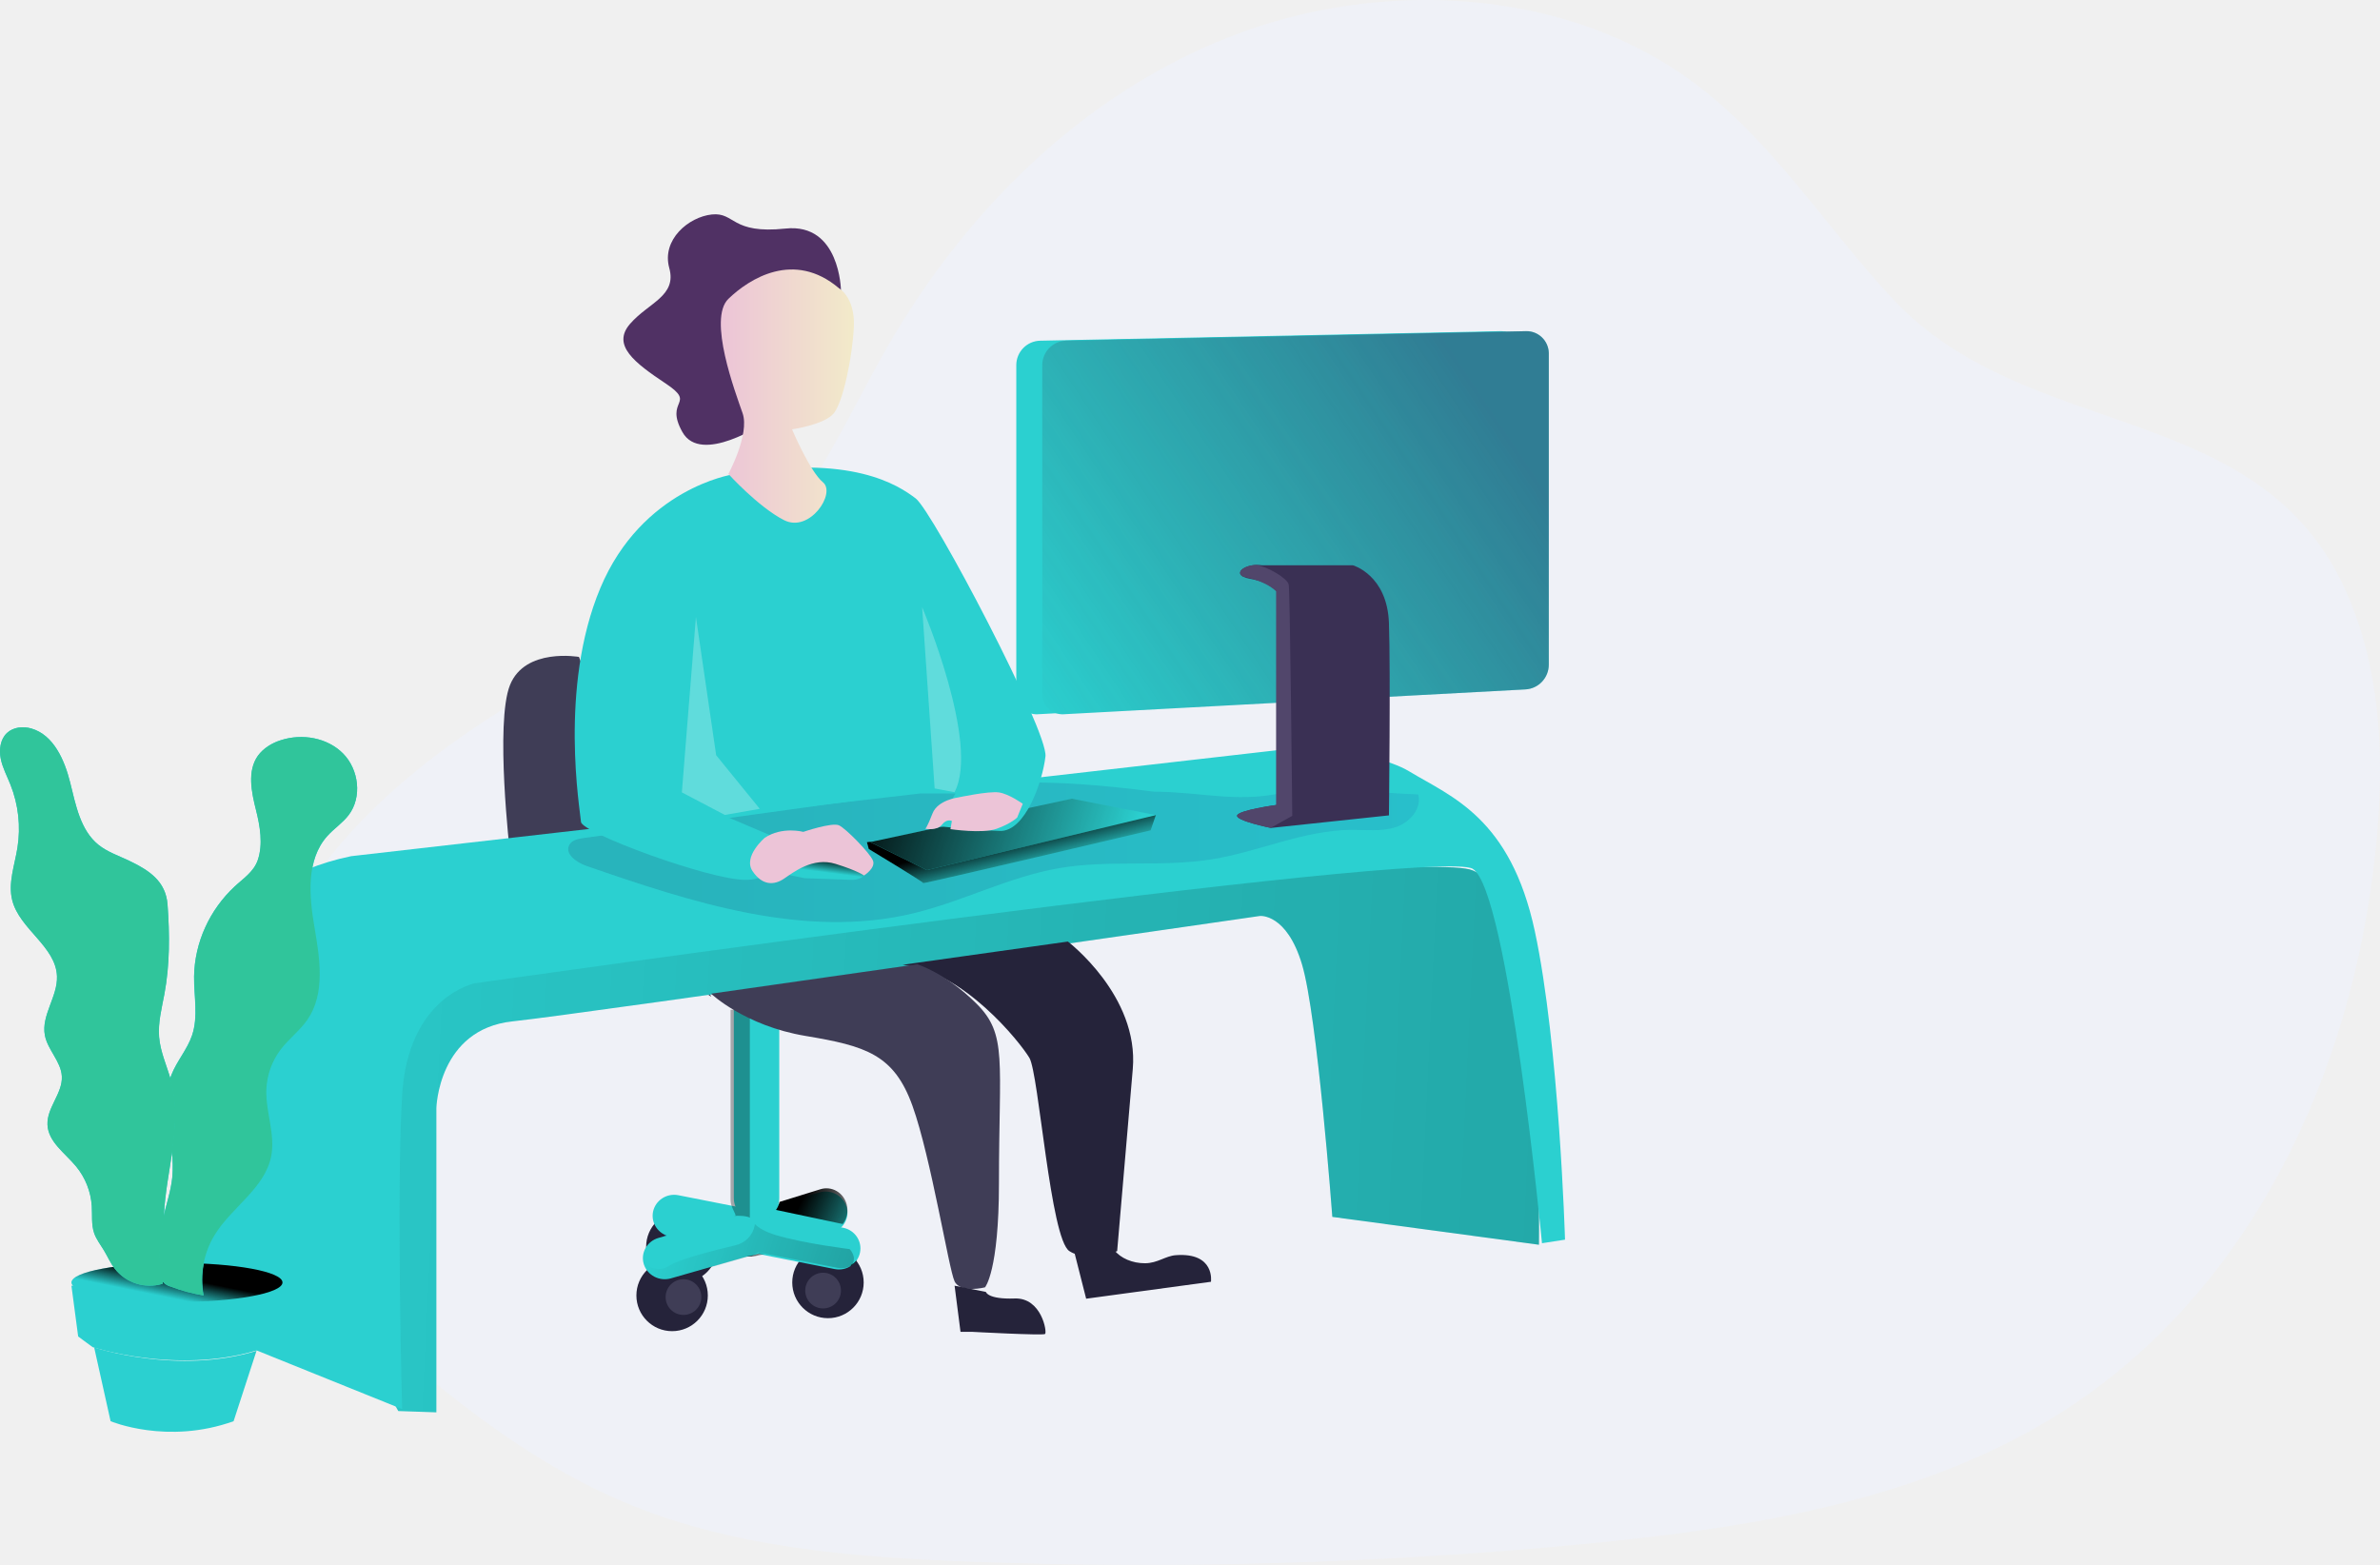
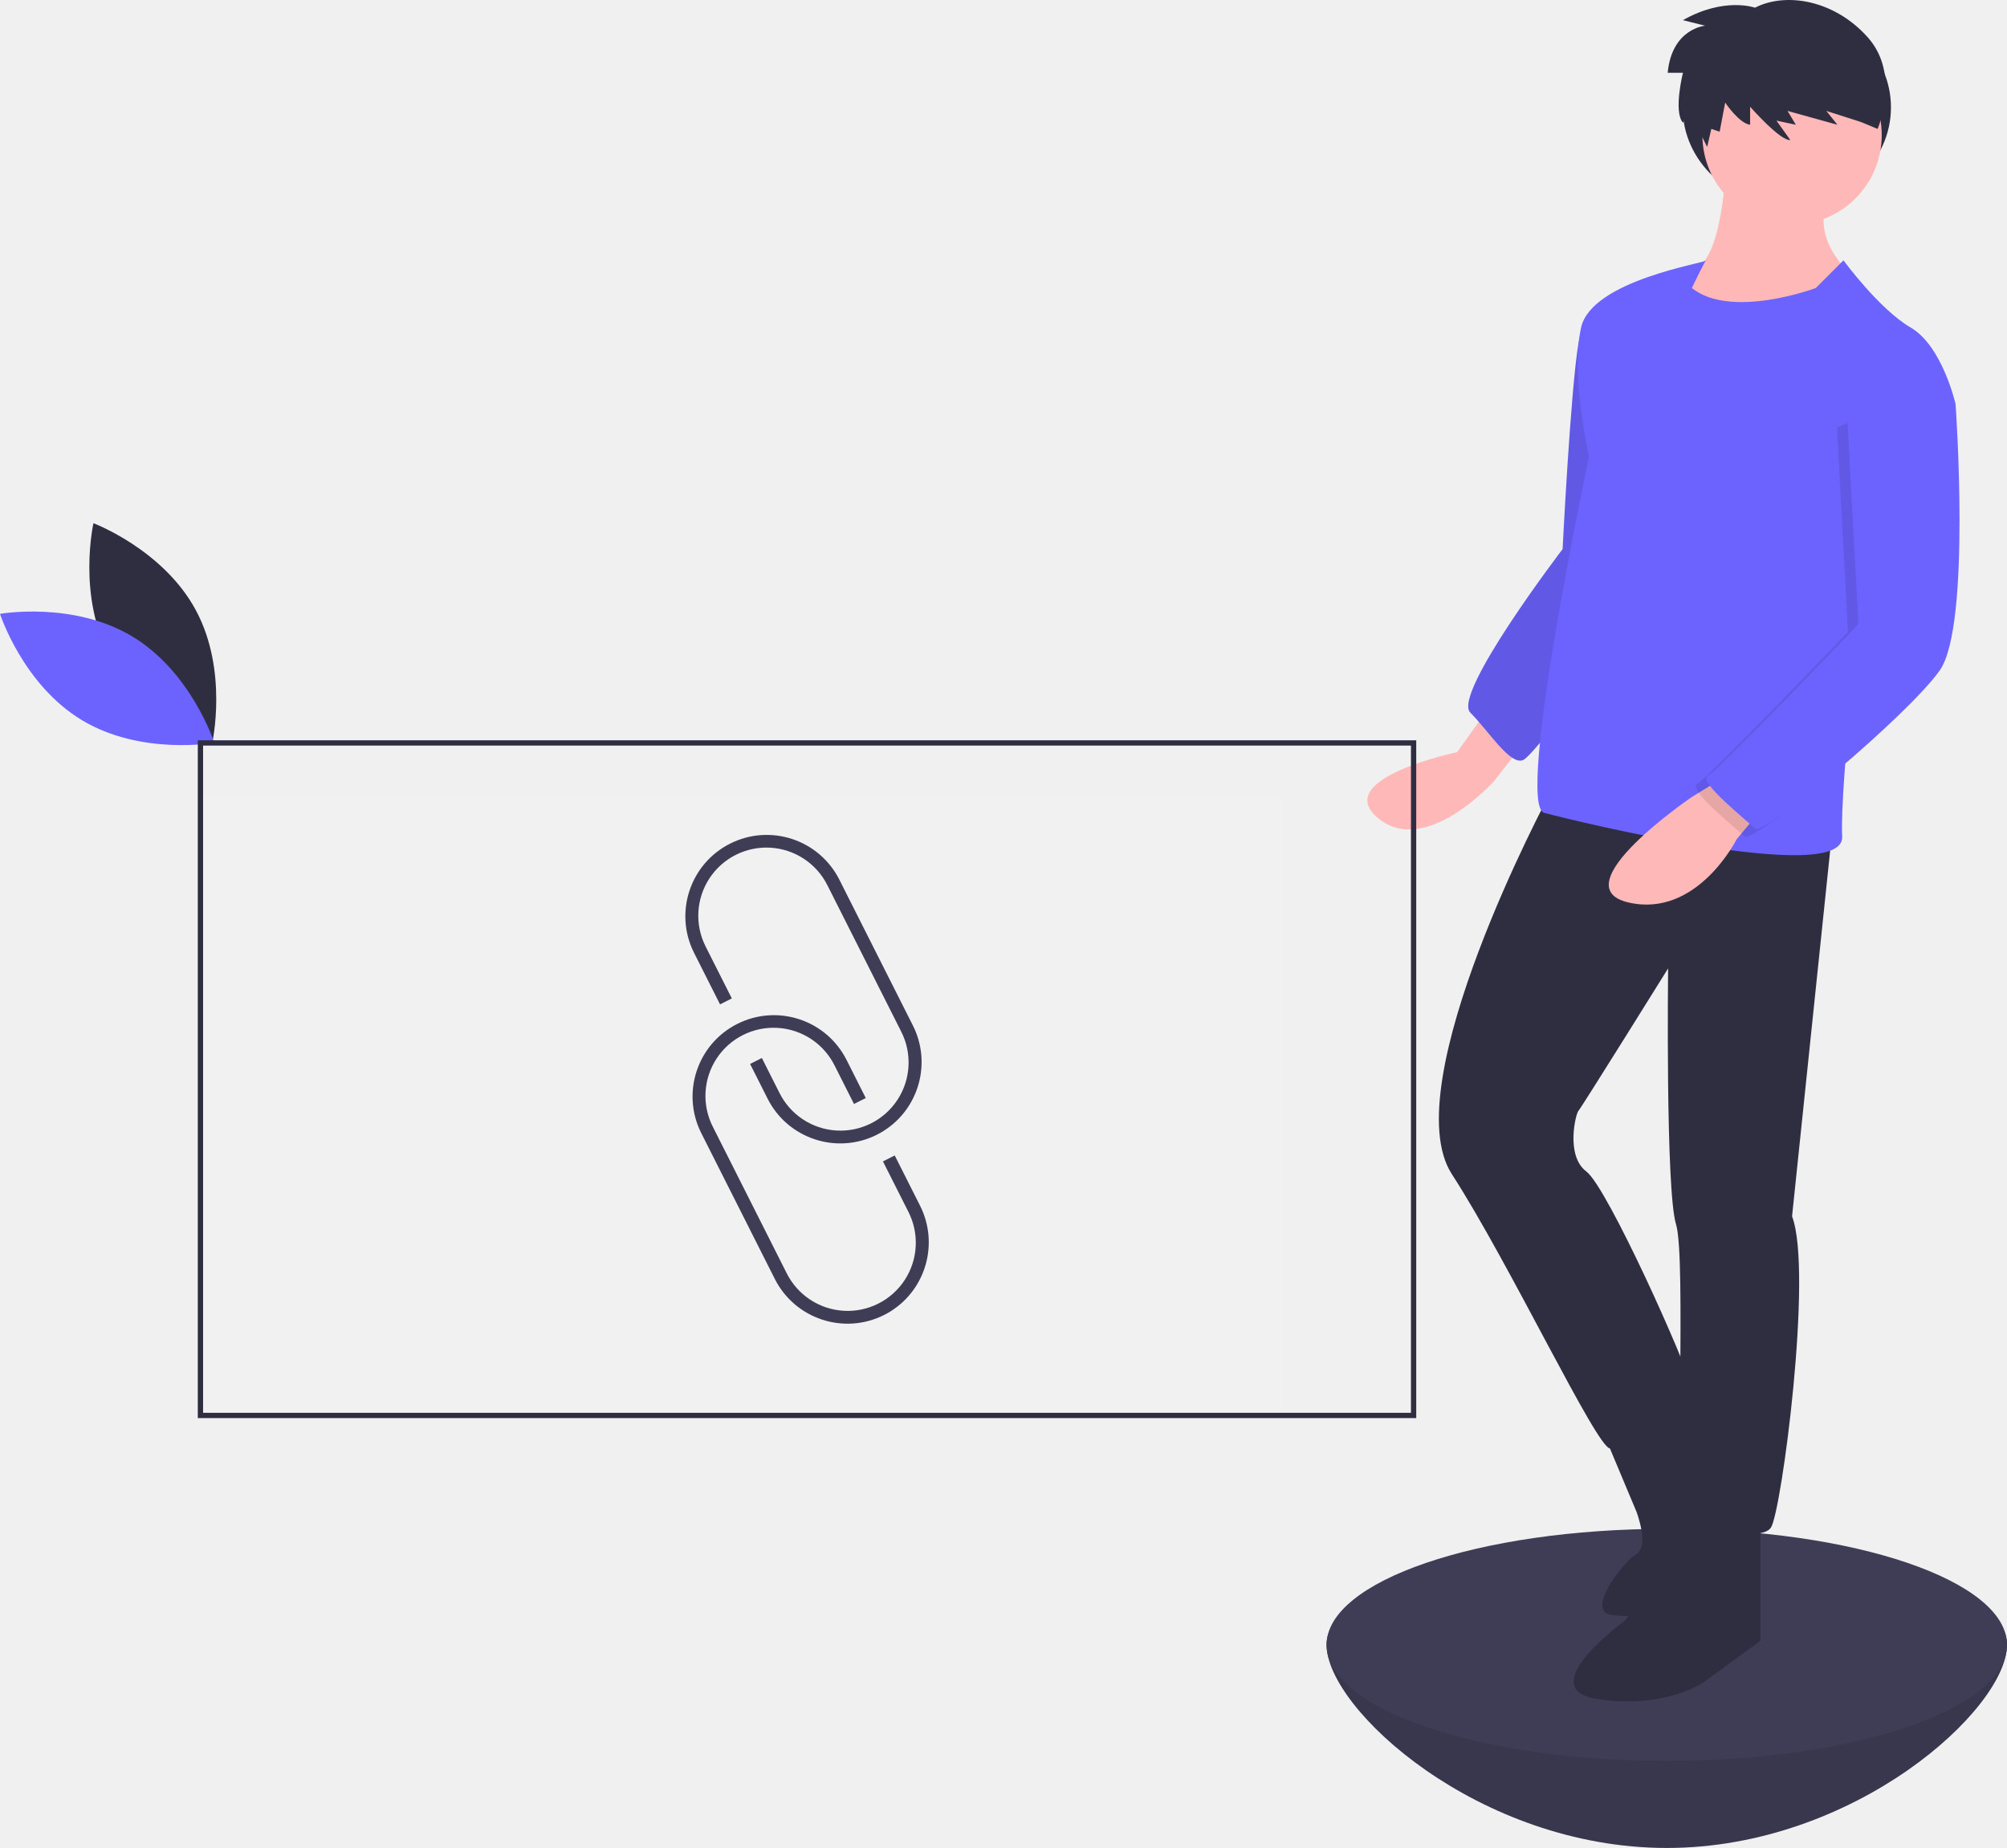
- <svg xmlns="http://www.w3.org/2000/svg" width="733" height="482">
-   <defs>
-     <linearGradient id="a" x1="0%" x2="100%" y1="50%" y2="50%">
-       <stop offset="0%" stop-color="#183866" />
-       <stop offset="100%" stop-color="#1A7FC1" />
-     </linearGradient>
-     <linearGradient id="b" x1="-.13%" x2="100%" y1="50.057%" y2="50.057%">
-       <stop offset="0%" />
-       <stop offset="99%" stop-opacity="0" />
-     </linearGradient>
-     <linearGradient id="c" x1="176.072%" x2="310.393%" y1="-566.037%" y2="-534.629%">
-       <stop offset="0%" />
-       <stop offset="99%" stop-opacity="0" />
-     </linearGradient>
-     <linearGradient id="d" x1="58.928%" x2="52.269%" y1="-257.998%" y2="-277.344%">
-       <stop offset="0%" />
-       <stop offset="99%" stop-opacity="0" />
-     </linearGradient>
-     <linearGradient id="e" x1="156.099%" x2="8.109%" y1="-63.273%" y2="-76.114%">
-       <stop offset="0%" />
-       <stop offset="99%" stop-opacity="0" />
-     </linearGradient>
-     <linearGradient id="f" x1="2361.044%" x2="2162.651%" y1="-16584.906%" y2="-16647.547%">
-       <stop offset="0%" />
-       <stop offset="99%" stop-opacity="0" />
-     </linearGradient>
-     <linearGradient id="g" x1="241.391%" x2="133.142%" y1="-426.052%" y2="-412.195%">
-       <stop offset="0%" />
-       <stop offset="99%" stop-opacity="0" />
-     </linearGradient>
-     <linearGradient id="h" x1="106.85%" x2="-35.821%" y1="22.502%" y2="19.27%">
-       <stop offset="0%" />
-       <stop offset="100%" stop-opacity="0" />
-     </linearGradient>
-     <linearGradient id="i" x1="14.169%" x2="114.168%" y1="-41.335%" y2="-41.335%">
-       <stop offset="0%" stop-color="#183866" />
-       <stop offset="100%" stop-color="#1A7FC1" />
-     </linearGradient>
-     <linearGradient id="j" x1="40.386%" x2="71.43%" y1="39.515%" y2="67.977%">
-       <stop offset="0%" />
-       <stop offset="99%" stop-opacity="0" />
-     </linearGradient>
-     <linearGradient id="k" x1="-12.531%" x2="93.689%" y1="44.923%" y2="53.42%">
-       <stop offset="0%" />
-       <stop offset="99%" stop-opacity="0" />
-     </linearGradient>
-     <linearGradient id="l" x1="53.702%" x2="43.721%" y1="42.271%" y2="80.595%">
-       <stop offset="0%" />
-       <stop offset="99%" stop-opacity="0" />
-     </linearGradient>
-     <linearGradient id="m" x1="190.926%" x2="102.154%" y1="-333.246%" y2="-335.028%">
-       <stop offset="0%" />
-       <stop offset="99%" stop-opacity="0" />
-     </linearGradient>
-     <linearGradient id="n" x1="168.578%" x2="111.53%" y1="-126.252%" y2="-126.942%">
-       <stop offset="0%" />
-       <stop offset="99%" stop-opacity="0" />
-     </linearGradient>
-     <linearGradient id="o" x1="56.989%" x2="28.128%" y1="43.618%" y2="69.958%">
-       <stop offset="0%" />
-       <stop offset="99%" stop-opacity="0" />
-     </linearGradient>
-     <linearGradient id="p" x1="58.095%" x2="57.212%" y1="-1473.571%" y2="-1370.204%">
-       <stop offset="0%" />
-       <stop offset="99%" stop-opacity="0" />
-     </linearGradient>
-     <linearGradient id="q" x1="-.04%" x2="99.996%" y1="49.993%" y2="49.993%">
-       <stop offset="0%" stop-color="#ECC4D7" />
-       <stop offset="42%" stop-color="#EFD4D1" />
-       <stop offset="100%" stop-color="#F2EAC9" />
-     </linearGradient>
-     <linearGradient id="r" x1="99.032%" x2="199.03%" y1="-163.287%" y2="-163.287%">
-       <stop offset="0%" stop-color="#ECC4D7" />
-       <stop offset="42%" stop-color="#EFD4D1" />
-       <stop offset="100%" stop-color="#F2EAC9" />
-     </linearGradient>
-     <linearGradient id="s" x1="124.306%" x2="224.306%" y1="-84.564%" y2="-84.564%">
-       <stop offset="0%" stop-color="#ECC4D7" />
-       <stop offset="42%" stop-color="#EFD4D1" />
-       <stop offset="100%" stop-color="#F2EAC9" />
-     </linearGradient>
-     <linearGradient id="t" x1="128.89%" x2="24.06%" y1="100.36%" y2="153.095%">
-       <stop offset="0%" stop-color="#362958" stop-opacity=".501" />
-       <stop offset="100%" stop-color="#34313D" stop-opacity="0" />
-     </linearGradient>
-     <linearGradient id="u" x1="3990.942%" x2="3874.36%" y1="-34225.187%" y2="-34268.317%">
-       <stop offset="0%" />
-       <stop offset="99%" stop-opacity="0" />
-     </linearGradient>
-   </defs>
-   <g fill="none" fill-rule="nonzero">
-     <path fill="#EFF1F7" d="M583.08 92.214c-20.973-22.385-37.208-49.107-62.275-67.375-39.374-28.754-96.041-31.558-142.08-13.494-46.04 18.063-81.905 54.474-105.544 95.703-12.435 21.692-22.202 45.354-40.423 63.08-15.403 14.976-35.648 24.531-54.843 34.938-30.948 16.733-60.752 36.952-80.78 64.695-20.026 27.743-28.98 64.18-16.178 95.446 8.633 21.097 26.022 37.883 43.836 53.081 20.964 17.869 43.496 34.601 69.5 45.248 32.555 13.246 68.694 16.094 104.134 17.442 62.828 2.38 125.757.601 188.319-5.323 51.23-4.844 104.011-13.113 146.874-39.88 60.043-37.484 91-106.163 97.97-173.51 2.836-26.936 2.118-54.928-8.964-79.92-26.504-59.78-98.017-45.798-139.547-90.131z" />
-     <path fill="#3F3D56" d="M178.317 202.334s-16.6-2.947-21.25 8.669c-4.65 11.616 0 51.733 0 51.733L219 307l-40.683-104.666z" />
-     <path fill="#2BD0D0" d="M256.202 379.727l-24.555 7.008c-3.568 1.01-7.31-.952-8.372-4.386-1.047-3.438.987-7.046 4.55-8.069l24.522-7.014c3.565-1.01 7.307.947 8.372 4.379 1.058 3.433-.96 7.045-4.517 8.082z" />
-     <circle cx="255" cy="395" r="11" fill="#25233A" />
-     <circle cx="253.5" cy="397.5" r="5.5" fill="#3F3D56" />
-     <circle cx="210" cy="384" r="11" fill="#25233A" />
-     <path fill="url(#a)" d="M214 384.5a5.5 5.5 0 11-11 0 5.5 5.5 0 0111 0z" />
-     <circle cx="207" cy="399" r="11" fill="#25233A" />
-     <path fill="#3F3D56" d="M216 399.5a5.5 5.5 0 11-11 0 5.5 5.5 0 0111 0z" />
-     <path fill="#2BD0D0" d="M257.085 390.874l-50.787-10.046c-3.574-.717-5.884-4.13-5.168-7.636.732-3.5 4.21-5.764 7.785-5.066l50.787 10.027c3.574.717 5.884 4.13 5.168 7.637-.723 3.507-4.204 5.781-7.785 5.084z" />
-     <path fill="#2BD0D0" d="M226 310h14v59c0 3.866-3.133 7-6.997 7a6.999 6.999 0 01-6.996-7v-59H226z" />
-     <path fill="#2BD0D0" d="M231.187 386.708l-24.537 7.025c-3.568 1.014-7.314-.949-8.375-4.388-1.047-3.44.987-7.05 4.548-8.074l24.537-7.005c3.564-1.01 7.304.948 8.368 4.381 1.039 3.435-.99 7.034-4.541 8.06z" />
-     <path fill="url(#b)" d="M236 386.26l-3.125.551a12.89 12.89 0 01-2.875.172l1.305-.228a10.302 10.302 0 002.507-.755l2.188.26z" />
-     <path fill="url(#c)" d="M261 372.738a6.914 6.914 0 01-1.46 4.262L239 372.65a7.113 7.113 0 001.098-2.462l12.654-3.923a6.201 6.201 0 014.913.579c1.5.867 2.609 2.324 3.083 4.048.164.6.249 1.222.252 1.846z" />
-     <path fill="url(#d)" d="M225.22 371.103a5.776 5.776 0 01-.22-1.58V311h5.943v63.07c-.059.31-.04.627.057.93a9.278 9.278 0 00-2.845-.511c-.69-.04-1.385-.04-2.076 0l.425-.1c.262-.04-.94-2.091-1.283-3.286z" opacity=".31" />
-     <path fill="url(#e)" d="M262.289 389.8c-.97.523-2.061.797-3.17.796a7.063 7.063 0 01-1.33-.13l-22.407-4.406-1.867-.363a6.54 6.54 0 01-2.133 1.055l-1.11.317-23.025 6.666c-3.514 1.007-7.202-.943-8.247-4.362 1.997 1.805 5.029 1.973 7.223.401 2.811-1.896 14.002-4.743 20.341-6.257 2.996-.698 5.288-3.05 5.848-6 .016-.173.042-.346.08-.517 1.056 1.113 2.997 2.362 6.505 3.423 8.64 2.589 22.667 4.304 22.667 4.304s2.532 2.42.625 5.073z" opacity=".31" />
-     <path fill="url(#f)" d="M264 388a7.624 7.624 0 01-2 2 119.75 119.75 0 002-2z" />
-     <path fill="url(#g)" d="M226.3 370.559a6.82 6.82 0 001.7 3.13c-.21.039-.425.092-.641.151L206.088 380c-3.271-.813-5.426-3.865-5.044-7.146.381-3.28 3.181-5.781 6.556-5.854a7.14 7.14 0 011.35.132l17.35 3.427z" />
-     <path fill="#503164" d="M259 89.407s-.276-20.805-17.075-19.01c-16.8 1.793-15.511-5.095-22.687-4.339-7.175.757-15.51 7.786-13.117 16.468 2.395 8.682-6.332 10.623-12.064 17.21-5.733 6.587 1.349 11.976 11.006 18.416 9.657 6.44-.6 4.773 5.125 14.955 5.726 10.181 25.107-2.825 25.107-2.825L259 89.407z" />
-     <path fill="#2BD0D0" d="M122.664 434.601l11.73.399v-93.745s.59-24.241 23.452-26.673c22.861-2.431 230.196-32.466 230.196-32.466s8.218-.87 12.951 14.901c4.733 15.771 9.34 77.787 9.34 77.787l63.64 8.577s1.68-109.55-21.302-115.595c-22.981-6.045-323.522 24.76-323.522 24.76s-22.29 116.352-6.485 142.055z" />
-     <path fill="url(#h)" d="M122.664 434.601l11.73.399v-93.745s.59-24.241 23.452-26.673c22.861-2.431 230.196-32.466 230.196-32.466s8.218-.87 12.951 14.901c4.733 15.771 9.34 77.787 9.34 77.787l63.64 8.577s1.68-109.55-21.302-115.595c-22.981-6.045-323.522 24.76-323.522 24.76s-22.29 116.352-6.485 142.055z" opacity=".197" />
-     <path fill="#2BD0D0" d="M62 303.784s5.744-31.756 46.144-40.079l285.183-32.643s27.996-1.16 40.804 6.587c12.808 7.746 31.088 14.168 38.583 49.223 7.495 35.056 9.286 94.942 9.286 94.942l-7.09 1.1s-10.348-108.44-21.312-115.306c-10.963-6.865-307.402 35.255-307.402 35.255s-20.561 4.088-22.352 34.532c-1.79 30.443 0 96.605 0 96.605L62 409.057V303.784z" />
-     <path fill="url(#i)" d="M355.425 243.844c-14.762-1.9-29.644-3.276-44.519-2.72-11.18.433-22.286 1.966-33.372 3.493l-97.775 13.503c-1.66.23-3.55.603-4.38 2.044-1.592 2.752 2.15 5.464 5.182 6.512 32.51 11.256 67.243 22.656 100.708 14.63 15.3-3.669 29.511-11.288 45.03-13.935 15.518-2.647 31.448-.21 46.933-2.706 14.557-2.345 28.417-9.009 43.172-9.074 4.525 0 9.183.577 13.475-.839 4.293-1.415 8.088-5.739 6.9-10.05-13.853-.478-29.404-3.007-42.992-.262-13.449 2.712-24.894-.596-38.362-.596z" opacity=".19" />
-     <path fill="#2BD0D0" d="M267 259.38l.57 2.114s16.881 10.173 16.775 10.501c-.106.328 70.024-16.24 70.024-16.24L356 251l-89 8.38z" />
-     <path fill="url(#j)" d="M267 259.38l.57 2.114s16.881 10.173 16.775 10.501c-.106.328 70.024-16.24 70.024-16.24L356 251l-89 8.38z" />
-     <path fill="#2BD0D0" d="M268 259.364L330.107 246 356 251.054 285.442 268z" />
-     <path fill="url(#k)" d="M268 259.364L330.107 246 356 251.054 285.442 268z" />
-     <path fill="#2BD0D0" d="M247.832 270.484l14.457.512s3.672.228 4.62-2.717c.95-2.945-5.89-9.16-6.622-9.277-.733-.118-19.76 5.22-17.017 10.556l4.562.926z" />
-     <path fill="url(#l)" d="M247.832 270.484l14.457.512s3.672.228 4.62-2.717c.95-2.945-5.89-9.16-6.622-9.277-.733-.118-19.76 5.22-17.017 10.556l4.562.926z" />
-     <path fill="#2BD0D0" d="M79 416.056l-7.058 21.677c-20.473 7.351-37.88 0-37.88 0L29 415s25.535 8.56 50 1.056z" />
-     <path fill="url(#m)" d="M79 416.056l-7.058 21.677c-20.473 7.351-37.88 0-37.88 0L29 415s25.535 8.56 50 1.056z" />
-     <path fill="#2BD0D0" d="M87 396l-2.284 16.943-5.786 3.008c-24.648 7.42-50.415-1.038-50.415-1.038l-4.443-3.283L22 396h65z" />
-     <path fill="url(#n)" d="M87 396l-2.284 16.943-5.786 3.008c-24.648 7.42-50.415-1.038-50.415-1.038l-4.443-3.283L22 396h65z" />
-     <ellipse cx="54.5" cy="395" fill="#2BD0D0" rx="32.5" ry="6" />
-     <ellipse cx="54.5" cy="395" fill="url(#o)" rx="32.5" ry="6" />
-     <path fill="#2BD0D0" d="M39.641 265.03c-3.182-1.515-6.603-2.658-9.356-4.87-5.547-4.5-6.953-12.248-8.69-19.198-1.736-6.951-5.097-14.593-11.944-16.587-2.562-.737-5.567-.445-7.515 1.39-2.053 1.933-2.47 5.11-1.908 7.914.561 2.804 1.928 5.316 2.985 7.974a36.878 36.878 0 012.172 19.477c-.865 5.389-2.932 10.851-1.605 16.134 2.252 8.964 13.47 14.22 13.78 23.457.212 6.233-4.885 12.001-3.73 18.135.852 4.538 5.005 8.08 5.23 12.692.25 5.23-4.662 9.655-4.424 14.885.237 5.23 5.427 8.725 8.815 12.839a21.453 21.453 0 014.827 12.193c.178 2.791-.179 5.682.726 8.327.66 1.933 1.98 3.575 3.004 5.316 1.13 1.88 1.981 3.914 3.341 5.655a13.696 13.696 0 0014.725 4.651c1.05-6.95.132-14.04.423-21.065.574-13.609 5.691-27.324 2.416-40.535-1.201-4.844-3.512-9.443-3.922-14.413-.363-4.44.812-8.838 1.631-13.217 1.69-9.044 1.664-18.394.97-27.538-.547-7.256-5.618-10.599-11.95-13.616z" />
-     <path fill="#2BD0D0" d="M59.752 300.767c-.053 6.062 1.33 12.33-.612 18.085-1.47 4.362-4.702 7.934-6.371 12.223-3.85 9.899 1.33 21 .273 31.57-.44 4.354-1.936 8.537-2.88 12.813a51.236 51.236 0 00-.851 16.485 4.17 4.17 0 003.325 4.342A51.942 51.942 0 0062.711 399a26.638 26.638 0 013.445-18.59c5.274-8.63 15.522-14.446 17.43-24.359 1.29-6.712-1.715-13.524-1.502-20.355a21.886 21.886 0 014.482-12.548c2.48-3.227 5.839-5.723 8.147-9.07 5.546-8.066 3.817-18.848 2.168-28.494-1.65-9.647-2.607-20.748 3.91-28.057 2.062-2.31 4.748-4.044 6.617-6.513 4.163-5.504 3.112-13.983-1.73-18.902-4.84-4.92-12.635-6.28-19.218-4.116a13.86 13.86 0 00-7.01 4.76c-3.325 4.714-1.995 11.154-.585 16.757 1.23 4.867 2.221 10.483.539 15.39-1.257 3.651-4.443 5.63-7.15 8.172a38.903 38.903 0 00-12.502 27.692z" />
-     <path fill="#30C59B" d="M53.062 354.522c-.938 6.593-2.292 13.239-2.57 19.851v.665a1.757 1.757 0 01-.111.479 51.684 51.684 0 00-.866 16.501c.036.893.261 1.768.66 2.566-.032.279-.072.551-.111.83a13.702 13.702 0 01-14.73-4.652c-1.32-1.741-2.213-3.775-3.342-5.655-1.057-1.748-2.345-3.39-3.005-5.317-.905-2.659-.549-5.536-.727-8.327a21.453 21.453 0 00-4.828-12.196c-3.389-4.087-8.587-7.516-8.818-12.833-.231-5.317 4.676-9.656 4.425-14.887-.224-4.612-4.379-8.154-5.23-12.693-1.157-6.135 3.962-11.903 3.731-18.137-.31-9.238-11.532-14.495-13.785-23.46-1.32-5.284.74-10.747 1.605-16.136a36.876 36.876 0 00-2.146-19.46c-1.057-2.658-2.424-5.163-2.986-7.975-.561-2.81-.145-5.981 1.909-7.922 1.982-1.834 4.954-2.126 7.517-1.389 6.856 1.994 10.204 9.664 11.948 16.615 1.744 6.952 3.144 14.694 8.692 19.2 2.742 2.227 6.176 3.356 9.36 4.872 6.34 3.017 11.413 6.36 11.955 13.55.66 9.145.72 18.496-.97 27.541-.82 4.38-1.982 8.78-1.632 13.219.35 4.44 2.272 8.64 3.527 12.946.139.485.277.977.396 1.469 1.665 6.839 1.13 13.757.132 20.735z" />
-     <path fill="url(#p)" d="M49.718 394a7.789 7.789 0 01-.502-2.488c-.43-5.36-.216-10.78.637-16.047.023-.155.052-.31.08-.465-.171 6.346.374 12.744-.215 19z" />
-     <path fill="#30C59B" d="M107.393 251.014c-1.871 2.47-4.562 4.202-6.627 6.513-6.527 7.303-5.568 18.41-3.916 28.057 1.651 9.646 3.383 20.428-2.172 28.495-2.31 3.32-5.674 5.842-8.159 9.069a21.865 21.865 0 00-4.49 12.548c-.212 6.831 2.798 13.643 1.506 20.355-1.911 9.913-12.175 15.742-17.457 24.36A26.644 26.644 0 0062.654 399a51.824 51.824 0 01-10.064-2.715 5.425 5.425 0 01-2.344-1.415 2.503 2.503 0 01-.247-.345 6.232 6.232 0 01-.699-2.55c-.599-5.506-.3-11.073.886-16.484.033-.16.073-.319.113-.478.946-4.11 2.345-8.14 2.771-12.336a39.84 39.84 0 00-.16-8.166c1.006-6.971 1.545-13.882-.153-20.668-.12-.49-.26-.982-.4-1.467.127-.425.273-.85.44-1.268 1.672-4.289 4.909-7.86 6.38-12.223 1.939-5.756.56-12.023.613-18.085.087-10.47 4.823-20.58 12.429-27.725 2.71-2.542 5.901-4.52 7.16-8.172 1.685-4.907.666-10.523-.54-15.39-1.418-5.603-2.764-12.043.587-16.757 1.665-2.337 4.29-3.857 7.02-4.76 6.567-2.165 14.407-.804 19.249 4.116 4.842 4.92 5.868 13.43 1.698 18.902z" />
-     <path fill="#2BD0D0" d="M225.573 146.146s-27.817 4.3-40.684 34.977c-12.867 30.677-6.176 68.683-5.951 72.027.225 3.344 39.428 17.85 50.635 17.85 11.208 0 13.542-11.229 13.542-11.229l-19.803-8.433 60.17-6.949h10.804l-5.951 10.032s11.743 1.23 19.592 1.511c7.848.281 13.178-15.24 14.057-22.959.88-7.717-34.667-75.458-39.977-79.47-5.31-4.013-19.717-13.817-56.434-7.357z" />
-     <path fill="url(#q)" d="M258.392 88.776s5.032 2.83 4.58 11.985c-.453 9.155-3.29 22.932-6.153 26.5-2.864 3.57-12.88 4.968-12.88 4.968s5.464 12.977 9.53 16.326c4.066 3.349-4.086 15.687-12.015 11.639-7.928-4.049-17.12-14.216-17.12-14.216s6.612-12.245 4.376-18.69c-2.235-6.445-10.772-29.064-4.376-35.242 6.396-6.18 20.186-15.035 34.058-3.27z" />
-     <path fill="#FFF" opacity=".25" d="M214.334 190L210 244.055 223.238 251 234 249.122l-13.428-16.504zM284 187s17.909 42.077 9.97 57l-6.116-1.16L284 187z" />
-     <path fill="url(#r)" d="M235.522 258.045s-6.766 5.775-3.746 10.267c3.02 4.491 6.625 4.363 9.631 2.355 3.006-2.009 8.911-6.776 15.946-4.588 7.035 2.188 8.744 3.58 8.744 3.58s3.705-2.316 2.744-4.639c-.962-2.323-8.32-9.85-10.452-10.825-2.132-.975-10.983 2.021-10.983 2.021s-6.503-1.758-11.884 1.83z" />
-     <path fill="url(#s)" d="M295.191 245.598s-6.385.759-7.998 4.957c-1.613 4.198-2.193 4.71-2.193 4.71s3.606.69 5.106-1.264 3.059-1.133 3.059-1.133l-.447 2.507s9.798 1.477 14.224-.11c4.425-1.589 6.325-3.453 6.325-3.453l1.733-4.24s-4.18-3.03-7.332-3.5c-3.152-.47-12.477 1.526-12.477 1.526z" />
-     <path fill="#25233A" d="M328.893 290s21.934 16.687 19.984 39.259c-1.949 22.572-4.813 56.087-4.813 56.087s-8.846 3.722-14.707 0c-5.862-3.722-9.411-54.65-12.315-59.513-2.904-4.864-20.375-26.79-39.042-28.679L328.893 290z" />
-     <path fill="#3F3D56" d="M219 306.058s10.444 9.895 29.062 13.002c18.619 3.107 27.297 5.7 32.987 21.605 5.69 15.905 11.148 50.137 12.935 53.963 1.786 3.826 9.382 1.874 9.382 1.874s4.296-4.895 4.296-32.114c0-37.946 2.655-45.724-6.913-55.256-9.568-9.533-18.272-12.132-18.272-12.132L219 306.058z" />
-     <path fill="#25233A" d="M294 396l1.82 14.197h3.408s21.948 1.187 22.636.675c.688-.513-1.057-11.243-9.372-10.94-8.316.304-8.861-2.023-8.861-2.023L294 396zm37-9.844L334.518 400l38.437-5.212s1.353-9.093-10.823-8.191c-3.214.234-5.608 2.465-9.471 2.485-3.863.02-7.563-1.543-9.511-4.082L331 386.156z" />
-     <path fill="#2BD0D0" d="M461.804 212.337l-142.243 7.654c-3.44.181-6.376-2.47-6.561-5.926V112.473c.003-4.101 3.267-7.448 7.348-7.535l141.661-2.937a6.835 6.835 0 014.886 1.917 6.898 6.898 0 012.105 4.827v95.971c-.005 4.056-3.164 7.402-7.196 7.621z" />
-     <path fill="#2BD0D0" d="M469.804 212.337l-142.25 7.655c-3.44.177-6.372-2.478-6.554-5.934V112.473c-.004-4.102 3.26-7.452 7.342-7.535l141.68-2.937c3.777-.07 6.898 2.943 6.978 6.738v95.977c-.005 4.057-3.164 7.403-7.196 7.621z" />
-     <path fill="url(#t)" d="M469.804 212.337l-142.25 7.655c-3.44.177-6.372-2.478-6.554-5.934V112.473c-.004-4.102 3.26-7.452 7.342-7.535l141.68-2.937c3.777-.07 6.898 2.943 6.978 6.738v95.977c-.005 4.057-3.164 7.403-7.196 7.621z" />
-     <path fill="#3A3054" d="M427.773 251.138L391.478 255s-11.053-2.23-10.455-3.862c.599-1.633 12.156-3.205 12.156-3.205v-65.804c-.1-.146-1.621-2.084-5.789-3.319-.807-.239-1.628-.43-2.459-.57a7.252 7.252 0 01-2.06-.624c-2.479-1.28.26-3.51 4.107-3.61a9.625 9.625 0 011.802.106h27.913s10.568 2.973 11.08 17.811c.511 14.839 0 59.215 0 59.215z" />
-     <path fill="#51466B" d="M398 251.277L391.322 255s-10.888-2.23-10.299-3.863c.59-1.632 11.995-3.205 11.995-3.205v-65.809c-.138-.152-1.807-1.898-5.703-3.318a28.64 28.64 0 00-4.452-1.195c-2.442-1.28.255-3.51 4.046-3.61 3.228.445 9.585 4.028 9.998 6.073.412 2.044 1.093 71.204 1.093 71.204z" />
-     <path fill="url(#u)" d="M263 389c-.881 1.001-1.29 1.37-.77.547.27-.159.527-.342.77-.547z" />
-   </g>
+ <svg xmlns="http://www.w3.org/2000/svg" id="a5349118-8809-40c5-ab34-fa23ee5ede74" data-name="Layer 1" width="761" height="700.71" viewBox="0 0 761 700.71">
+   <path d="M261.134,348.568c12.428,23.049,38.806,32.944,38.806,32.944s6.227-27.475-6.201-50.524-38.806-32.944-38.806-32.944S248.706,325.519,261.134,348.568Z" transform="translate(-219.5 -99.64489)" fill="#2f2e41" />
+   <path d="M269.677,340.985c22.438,13.5,31.08,40.314,31.08,40.314s-27.738,4.927-50.177-8.573S219.5,332.412,219.5,332.412,247.238,327.485,269.677,340.985Z" transform="translate(-219.5 -99.64489)" fill="#6c63ff" />
+   <path d="M980.5,723.355c0,24.301-57.755,77-129,77s-129-52.699-129-77,57.755-11,129-11S980.5,699.055,980.5,723.355Z" transform="translate(-219.5 -99.64489)" fill="#3f3d56" />
+   <path d="M980.5,723.355c0,24.301-57.755,77-129,77s-129-52.699-129-77,57.755-11,129-11S980.5,699.055,980.5,723.355Z" transform="translate(-219.5 -99.64489)" opacity="0.1" />
+   <ellipse cx="632" cy="623.71" rx="129" ry="44" fill="#3f3d56" />
+   <rect x="76" y="301.71" width="410" height="234" fill="#f1f1f1" />
+   <ellipse cx="677.5" cy="40.71" rx="39.5" ry="37" fill="#2f2e41" />
+   <path d="M782,370.855l-10,14s-48,10-30,25,44-14,44-14l14-18Z" transform="translate(-219.5 -99.64489)" fill="#ffb8b8" />
+   <path d="M834,211.855s-13,0-16,18-6,78-6,78-42,55-35,62,15,20,20,18,48-61,48-61Z" transform="translate(-219.5 -99.64489)" fill="#6c63ff" />
+   <path d="M834,211.855s-13,0-16,18-6,78-6,78-42,55-35,62,15,20,20,18,48-61,48-61Z" transform="translate(-219.5 -99.64489)" opacity="0.1" />
+   <path d="M874,160.855s-1,39-13,41-8,15-8,15,39,23,65,0l5-12s-18-13-10-31Z" transform="translate(-219.5 -99.64489)" fill="#ffb8b8" />
+   <path d="M807,400.855s-59,110-37,144,55,104,60,104,33-14,31-23-32-76-40-82-4-22-3-23,34-54,34-54-1,84,3,97-1,106,4,110,28,11,32,5,16-97,8-118l15-144Z" transform="translate(-219.5 -99.64489)" fill="#2f2e41" />
+   <path d="M861,667.855l-25,46s-36,26-11,30,40-6,40-6l22-16v-46Z" transform="translate(-219.5 -99.64489)" fill="#2f2e41" />
+   <path d="M827,641.855l13,31s5,13,0,16-19,21-10,23a29.299,29.299,0,0,0,5.495.546,55.566,55.566,0,0,0,40.398-16.439L884,687.855s-27.77-63.948-27.385-63.474S827,641.855,827,641.855Z" transform="translate(-219.5 -99.64489)" fill="#2f2e41" />
+   <circle cx="679.5" cy="51.21" r="34" fill="#ffb8b8" />
+   <path d="M918.5,198.355l-10.5,10.5s-32,12-47,0c0,0,5.5-11.5,5.5-10.5s-43.5,7.5-47.5,25.5,3,49,3,49-28,132-17,135,114,28,113,9,8-97,8-97l35-67s-5-22-17-29S918.5,198.355,918.5,198.355Z" transform="translate(-219.5 -99.64489)" fill="#6c63ff" />
+   <path d="M874,393.855l-13,8s-50,34-24,40,41-24,41-24l10-12Z" transform="translate(-219.5 -99.64489)" fill="#ffb8b8" />
+   <path d="M948,246.855l9,9s6,84-6,101-67,63-70,60-22-18-18-20,57.183-57.569,57.183-57.569L916,261.855Z" transform="translate(-219.5 -99.64489)" opacity="0.1" />
+   <path d="M952,243.855l9,9s6,84-6,101-67,63-70,60-22-18-18-20,57.183-57.569,57.183-57.569L920,258.855Z" transform="translate(-219.5 -99.64489)" fill="#6c63ff" />
+   <path d="M884.938,102.56s-11.558-4.203-27.318,4.728l8.405,2.101s-12.608,1.051-14.184,17.862h5.779s-3.677,14.71,0,18.912l2.364-4.465,6.829,13.659,1.576-6.829,3.152,1.051,2.101-11.032s5.253,7.88,9.456,8.405v-6.829s11.558,13.134,15.235,12.608l-5.253-7.355,7.355,1.576-3.152-5.253,18.912,5.253-4.203-5.253,13.134,4.203,6.304,2.627s8.931-20.488-3.677-34.673S896.759,96.519,884.938,102.56Z" transform="translate(-219.5 -99.64489)" fill="#2f2e41" />
+   <path d="M554.598,528.438q-1.26.794-2.607,1.474a30.876,30.876,0,0,1-41.426-13.649l-6.652-13.191,4.465-2.251,6.652,13.191a25.842,25.842,0,1,0,46.146-23.274l-27.936-55.394A25.842,25.842,0,1,0,487.093,458.617l9.891,19.612-4.465,2.251L482.628,460.869a30.842,30.842,0,0,1,55.076-27.776l27.936,55.394a30.847,30.847,0,0,1-11.043,39.951Z" transform="translate(-219.5 -99.64489)" fill="#3f3d56" />
+   <path d="M557.3,596.809q-1.242.783-2.577,1.457a30.876,30.876,0,0,1-41.426-13.649l-27.936-55.394a30.842,30.842,0,0,1,55.076-27.776L547.775,516l-4.465,2.251-7.339-14.552a25.842,25.842,0,1,0-46.146,23.274l27.936,55.394a25.842,25.842,0,1,0,46.146-23.274l-9.616-19.067,4.465-2.251,9.616,19.067A30.886,30.886,0,0,1,557.3,596.809Z" transform="translate(-219.5 -99.64489)" fill="#3f3d56" />
+   <path d="M756.5,637.355h-462v-257h462Zm-460-2h458v-253h-458Z" transform="translate(-219.5 -99.64489)" fill="#2f2e41" />
</svg>
